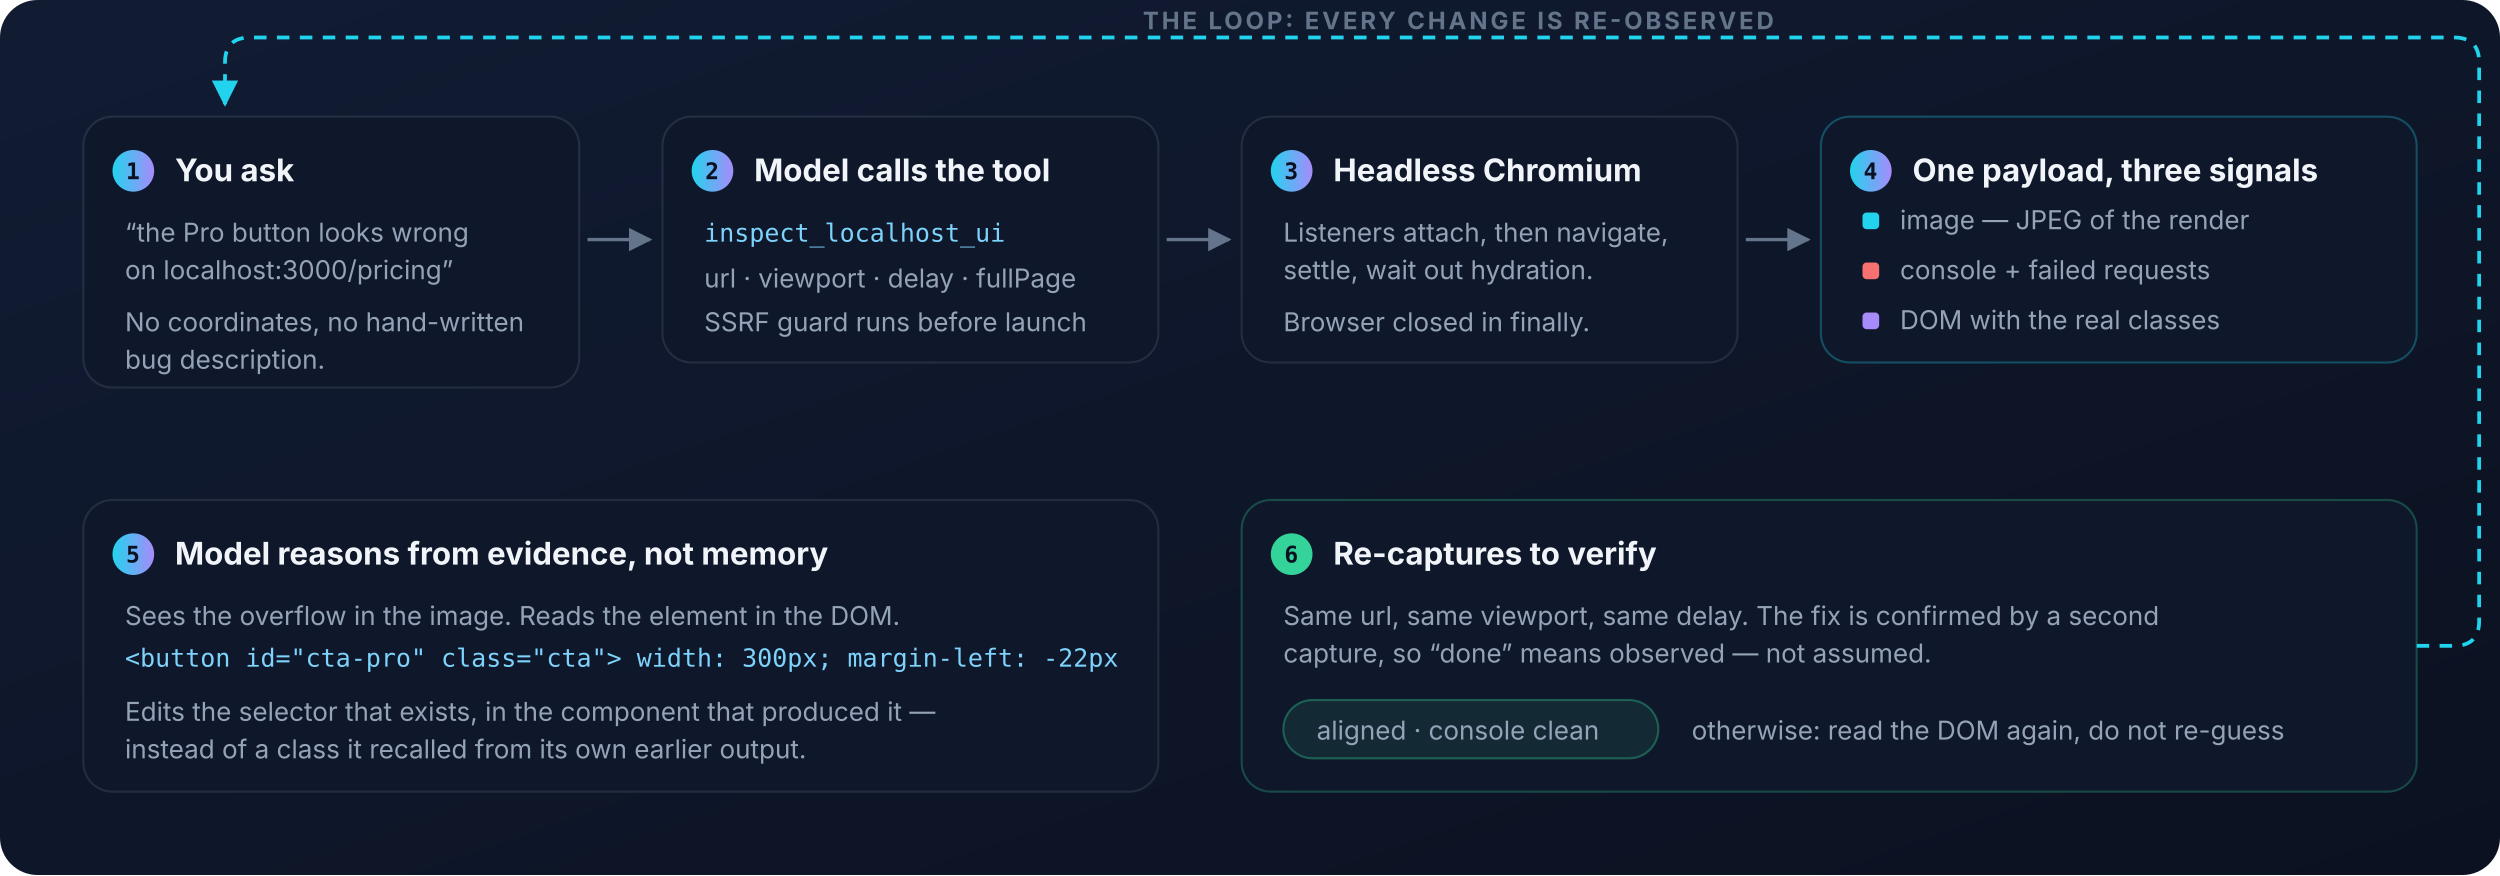
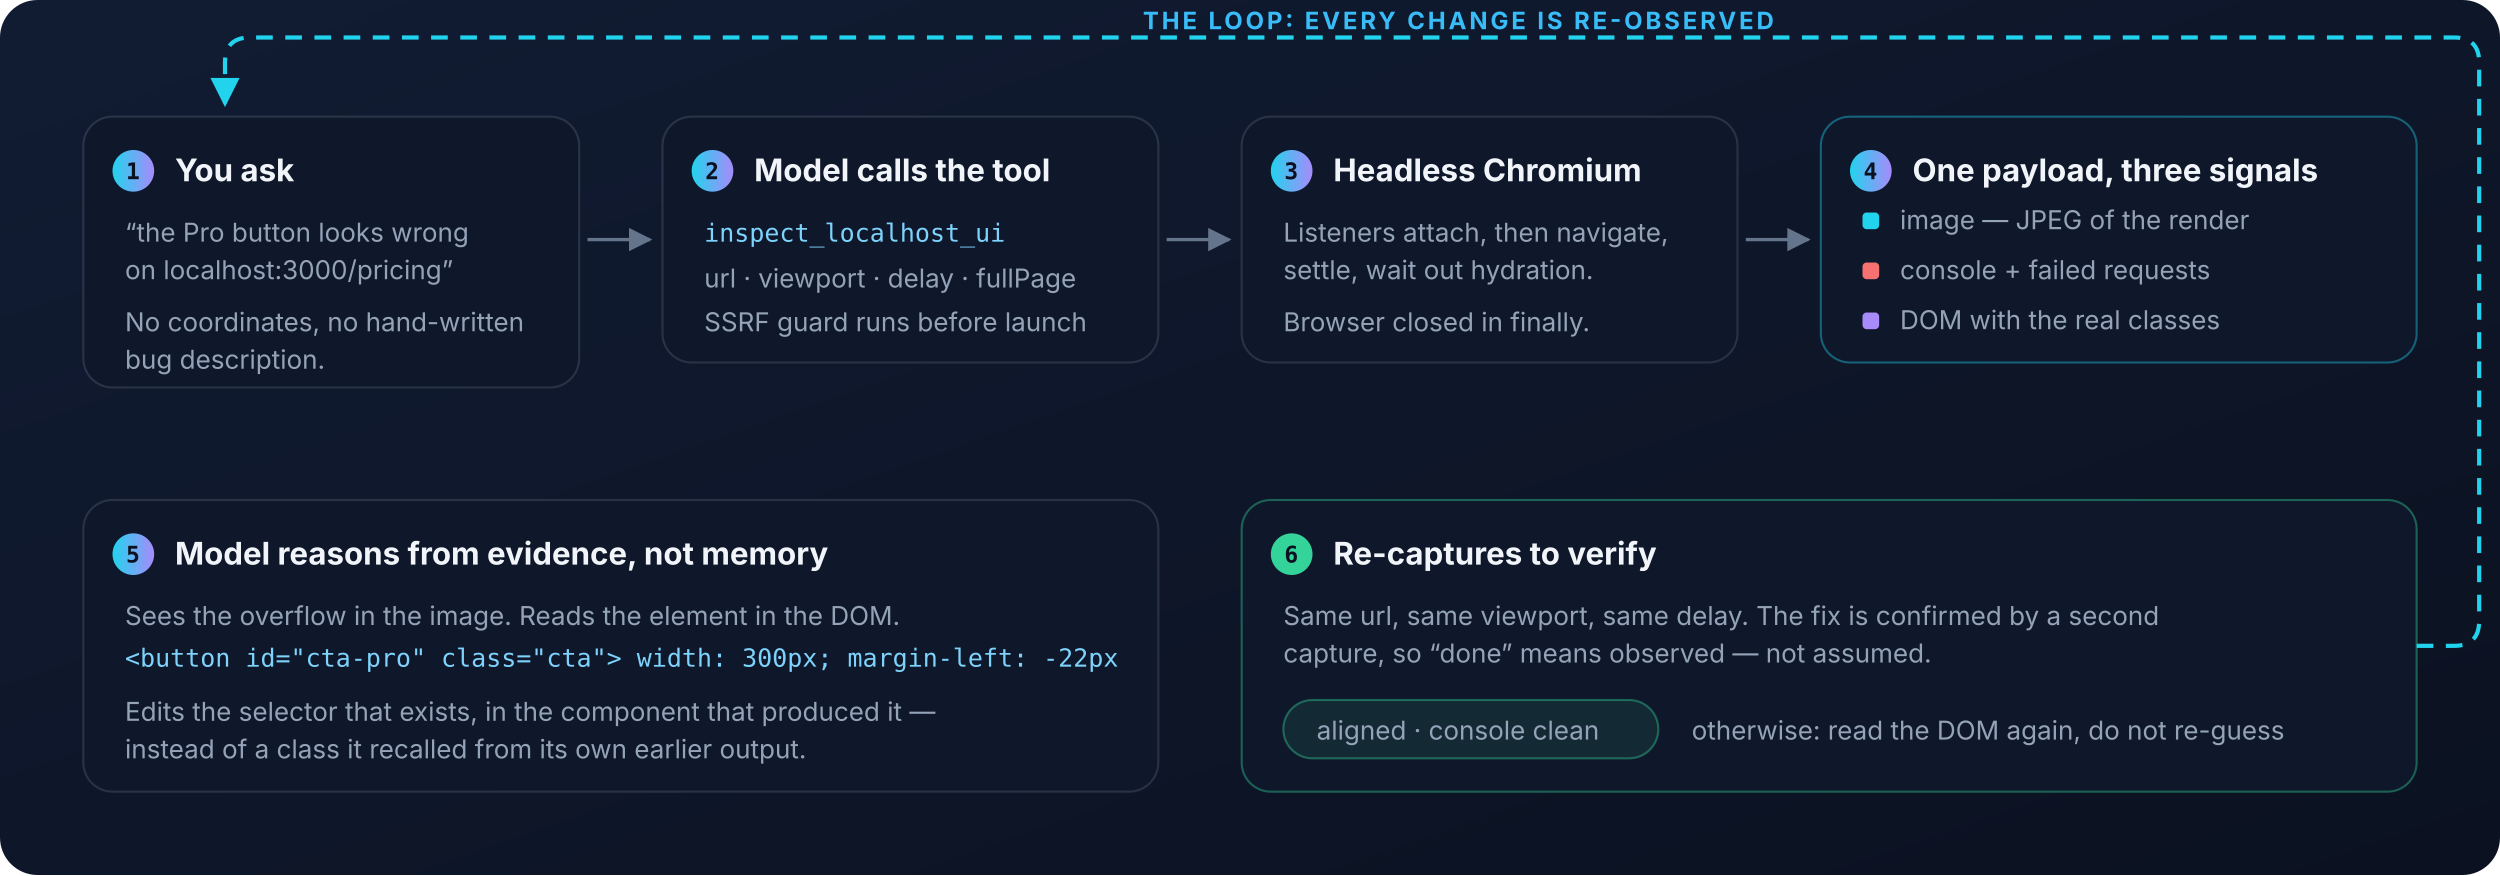
<svg xmlns="http://www.w3.org/2000/svg" viewBox="0 0 1200 420" width="1200" height="420" role="img" aria-label="VibeLens workflow: prompt, tool call, headless capture, three-part payload, fix, re-verify">
  <defs>
    <linearGradient id="wbg" x1="0" y1="0" x2="1" y2="1">
      <stop offset="0" stop-color="#111C33" />
      <stop offset="1" stop-color="#0B1120" />
    </linearGradient>
    <linearGradient id="wac" x1="0" y1="0" x2="1" y2="0">
      <stop offset="0" stop-color="#22D3EE" />
      <stop offset="1" stop-color="#A78BFA" />
    </linearGradient>
    <marker id="arw" viewBox="0 0 10 10" refX="9" refY="5" markerWidth="7" markerHeight="7" orient="auto-start-reverse">
      <path d="M0 0 L10 5 L0 10 z" fill="#64748B" />
    </marker>
    <marker id="arwc" viewBox="0 0 10 10" refX="9" refY="5" markerWidth="7" markerHeight="7" orient="auto-start-reverse">
      <path d="M0 0 L10 5 L0 10 z" fill="#22D3EE" />
    </marker>
  </defs>
  <style>
    .h { font: 700 15px -apple-system, BlinkMacSystemFont, 'Segoe UI', Inter, Helvetica, Arial, sans-serif; fill: #F1F5F9; }
    .s { font: 400 12.5px -apple-system, BlinkMacSystemFont, 'Segoe UI', Inter, Helvetica, Arial, sans-serif; fill: #94A3B8; }
    .n { font: 700 11px ui-monospace, SFMono-Regular, Menlo, monospace; fill: #0B1120; }
    .m { font: 500 12px ui-monospace, SFMono-Regular, Menlo, monospace; fill: #7DD3FC; }
-     .t { font: 700 11.5px -apple-system, BlinkMacSystemFont, 'Segoe UI', Inter, sans-serif; letter-spacing: .12em; fill: #64748B; }
+     .t { font: 700 11.5px -apple-system, BlinkMacSystemFont, 'Segoe UI', Inter, sans-serif; letter-spacing: .12em; fill: #38BDF8; }
+ 
+     /* SVG Animations */
+     @keyframes flowDash {
+       to { stroke-dashoffset: -44; }
+     }
+     @keyframes pulseGlow {
+       0%, 100% { opacity: 0.85; transform: scale(1); }
+       50% { opacity: 1; transform: scale(1.15); filter: drop-shadow(0 0 8px #22D3EE); }
+     }
+ 
+     .loop-path {
+       stroke-dasharray: 8 6;
+       animation: flowDash 2.5s linear infinite;
+     }
+     .pulse-node {
+       transform-origin: center;
+       animation: pulseGlow 3s ease-in-out infinite;
+     }
+     .card-border {
+       transition: all 0.3s ease;
+     }
+     .card-border:hover {
+       stroke: #22D3EE;
+       stroke-opacity: 0.8;
+       filter: drop-shadow(0 0 12px rgba(34, 211, 238, 0.4));
+     }
  </style>
  <rect width="1200" height="420" rx="18" fill="url(#wbg)" />
  <g transform="translate(40 56)">
-     <rect width="238" height="130" rx="14" fill="#0F172A" stroke="#94A3B8" stroke-opacity="0.16" />
-     <circle cx="24" cy="26" r="10" fill="url(#wac)" />
+     <rect class="card-border" width="238" height="130" rx="14" fill="#0F172A" stroke="#94A3B8" stroke-opacity="0.2" />
+     <circle class="pulse-node" cx="24" cy="26" r="10" fill="url(#wac)" />
    <text x="20.5" y="30" class="n">1</text>
    <text x="44" y="31" class="h">You ask</text>
    <text x="20" y="60" class="s">“the Pro button looks wrong</text>
    <text x="20" y="78" class="s">on localhost:3000/pricing”</text>
    <text x="20" y="103" class="s">No coordinates, no hand-written</text>
    <text x="20" y="121" class="s">bug description.</text>
  </g>
  <g transform="translate(318 56)">
-     <rect width="238" height="118" rx="14" fill="#0F172A" stroke="#94A3B8" stroke-opacity="0.16" />
-     <circle cx="24" cy="26" r="10" fill="url(#wac)" />
+     <rect class="card-border" width="238" height="118" rx="14" fill="#0F172A" stroke="#94A3B8" stroke-opacity="0.2" />
+     <circle class="pulse-node" cx="24" cy="26" r="10" fill="url(#wac)" />
    <text x="20.5" y="30" class="n">2</text>
    <text x="44" y="31" class="h">Model calls the tool</text>
    <text x="20" y="60" class="m">inspect_localhost_ui</text>
    <text x="20" y="82" class="s">url · viewport · delay · fullPage</text>
    <text x="20" y="103" class="s">SSRF guard runs before launch</text>
  </g>
  <g transform="translate(596 56)">
-     <rect width="238" height="118" rx="14" fill="#0F172A" stroke="#94A3B8" stroke-opacity="0.16" />
-     <circle cx="24" cy="26" r="10" fill="url(#wac)" />
+     <rect class="card-border" width="238" height="118" rx="14" fill="#0F172A" stroke="#94A3B8" stroke-opacity="0.2" />
+     <circle class="pulse-node" cx="24" cy="26" r="10" fill="url(#wac)" />
    <text x="20.5" y="30" class="n">3</text>
    <text x="44" y="31" class="h">Headless Chromium</text>
    <text x="20" y="60" class="s">Listeners attach, then navigate,</text>
    <text x="20" y="78" class="s">settle, wait out hydration.</text>
    <text x="20" y="103" class="s">Browser closed in finally.</text>
  </g>
  <g transform="translate(874 56)">
-     <rect width="286" height="118" rx="14" fill="#0F172A" stroke="#22D3EE" stroke-opacity="0.3" />
-     <circle cx="24" cy="26" r="10" fill="url(#wac)" />
+     <rect class="card-border" width="286" height="118" rx="14" fill="#0F172A" stroke="#22D3EE" stroke-opacity="0.4" />
+     <circle class="pulse-node" cx="24" cy="26" r="10" fill="url(#wac)" />
    <text x="20.5" y="30" class="n">4</text>
    <text x="44" y="31" class="h">One payload, three signals</text>
    <g transform="translate(20 46)">
      <rect width="8" height="8" rx="2" fill="#22D3EE" />
      <text x="18" y="8" class="s">image — JPEG of the render</text>
      <rect y="24" width="8" height="8" rx="2" fill="#F87171" />
      <text x="18" y="32" class="s">console + failed requests</text>
      <rect y="48" width="8" height="8" rx="2" fill="#A78BFA" />
      <text x="18" y="56" class="s">DOM with the real classes</text>
    </g>
  </g>
  <g stroke="#64748B" stroke-width="1.6" marker-end="url(#arw)" fill="none">
    <path d="M282 115 H312" />
    <path d="M560 115 H590" />
    <path d="M838 115 H868" />
  </g>
  <g transform="translate(40 240)">
-     <rect width="516" height="140" rx="14" fill="#0F172A" stroke="#94A3B8" stroke-opacity="0.16" />
-     <circle cx="24" cy="26" r="10" fill="url(#wac)" />
+     <rect class="card-border" width="516" height="140" rx="14" fill="#0F172A" stroke="#94A3B8" stroke-opacity="0.2" />
+     <circle class="pulse-node" cx="24" cy="26" r="10" fill="url(#wac)" />
    <text x="20.5" y="30" class="n">5</text>
    <text x="44" y="31" class="h">Model reasons from evidence, not memory</text>
    <text x="20" y="60" class="s">Sees the overflow in the image. Reads the element in the DOM.</text>
    <text x="20" y="80" class="m">&lt;button id="cta-pro" class="cta"&gt;  width: 300px; margin-left: -22px</text>
    <text x="20" y="106" class="s">Edits the selector that exists, in the component that produced it —</text>
    <text x="20" y="124" class="s">instead of a class it recalled from its own earlier output.</text>
  </g>
  <g transform="translate(596 240)">
-     <rect width="564" height="140" rx="14" fill="#0F172A" stroke="#34D399" stroke-opacity="0.28" />
-     <circle cx="24" cy="26" r="10" fill="#34D399" />
+     <rect class="card-border" width="564" height="140" rx="14" fill="#0F172A" stroke="#34D399" stroke-opacity="0.4" />
+     <circle class="pulse-node" cx="24" cy="26" r="10" fill="#34D399" />
    <text x="20.5" y="30" class="n">6</text>
    <text x="44" y="31" class="h">Re-captures to verify</text>
    <text x="20" y="60" class="s">Same url, same viewport, same delay. The fix is confirmed by a second</text>
    <text x="20" y="78" class="s">capture, so “done” means observed — not assumed.</text>
    <g transform="translate(20 96)">
-       <rect width="180" height="28" rx="14" fill="#34D399" fill-opacity="0.1" stroke="#34D399" stroke-opacity="0.35" />
+       <rect width="180" height="28" rx="14" fill="#34D399" fill-opacity="0.1" stroke="#34D399" stroke-opacity="0.4" />
      <text x="16" y="19" class="s" fill="#6EE7B7">aligned · console clean</text>
    </g>
    <text x="216" y="115" class="s">otherwise: read the DOM again, do not re-guess</text>
  </g>
-   <g fill="none" stroke="#22D3EE" stroke-width="1.8" stroke-dasharray="6 5" marker-end="url(#arwc)">
+   <g fill="none" stroke="#22D3EE" stroke-width="2" class="loop-path" marker-end="url(#arwc)">
    <path d="M1160 310 H1178 Q1190 310 1190 298 V30 Q1190 18 1178 18 H120 Q108 18 108 30 V50" />
  </g>
  <text x="700" y="14" class="t" text-anchor="middle">THE LOOP: EVERY CHANGE IS RE-OBSERVED</text>
</svg>
